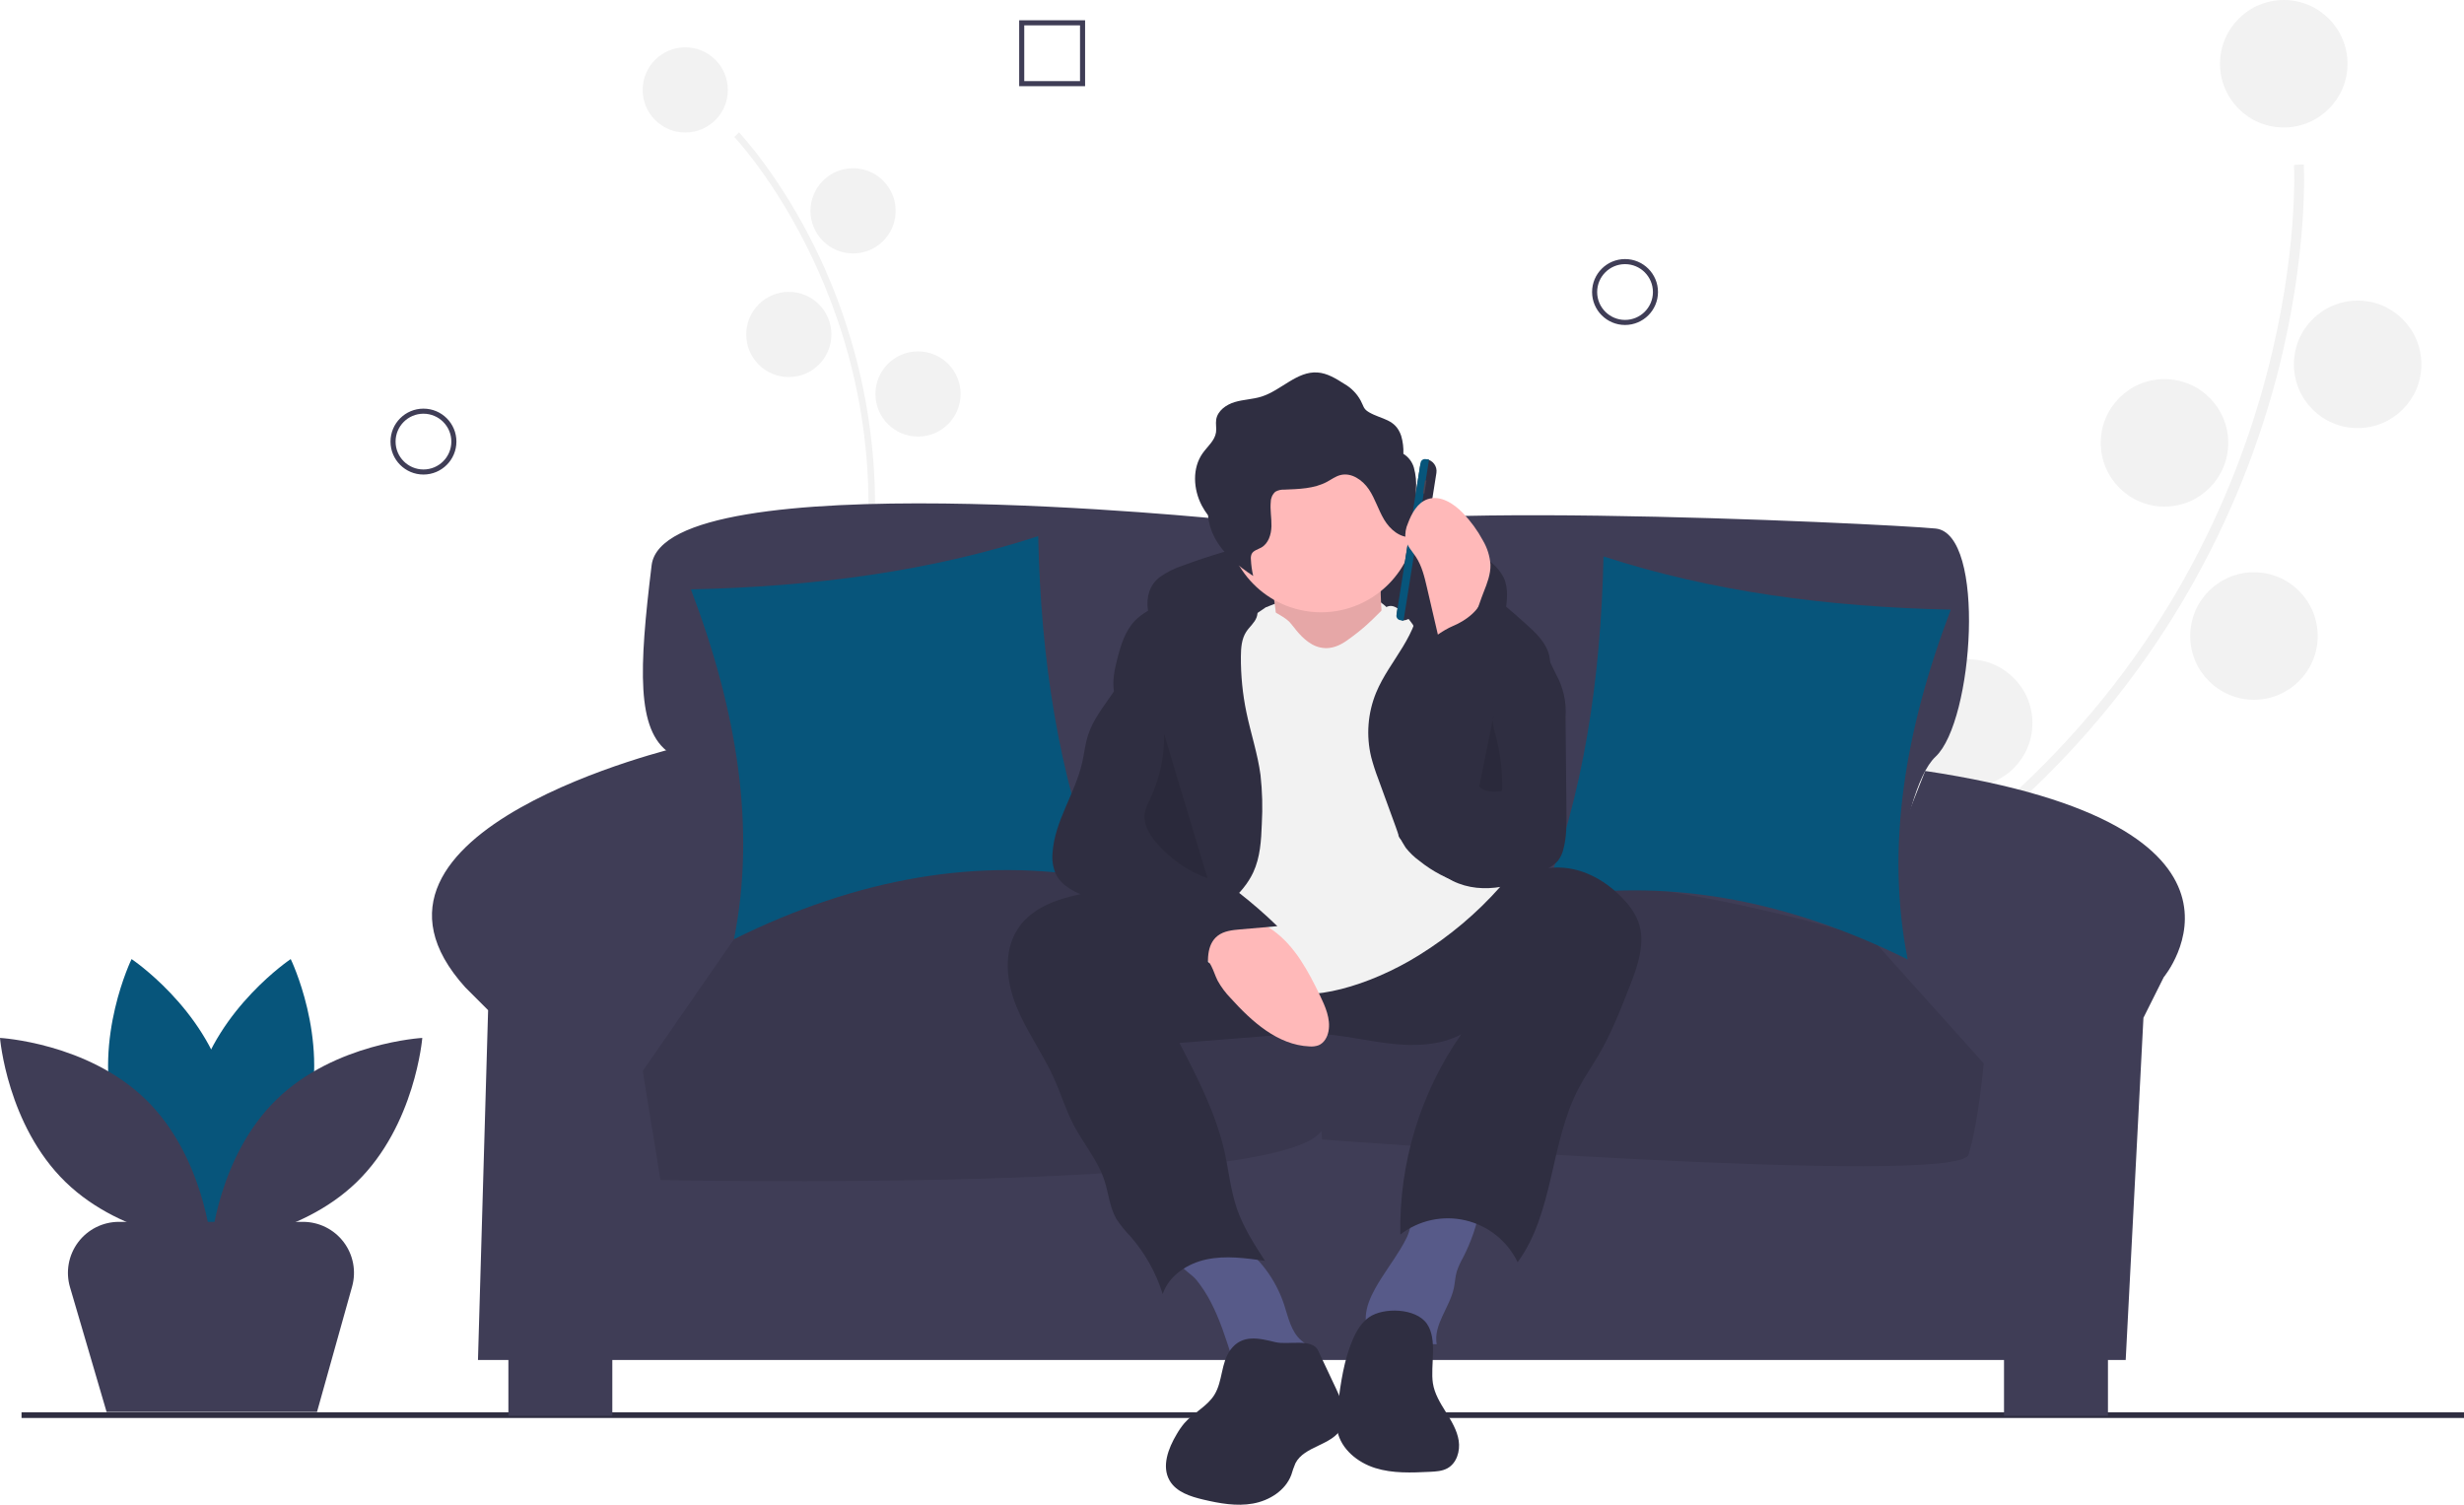
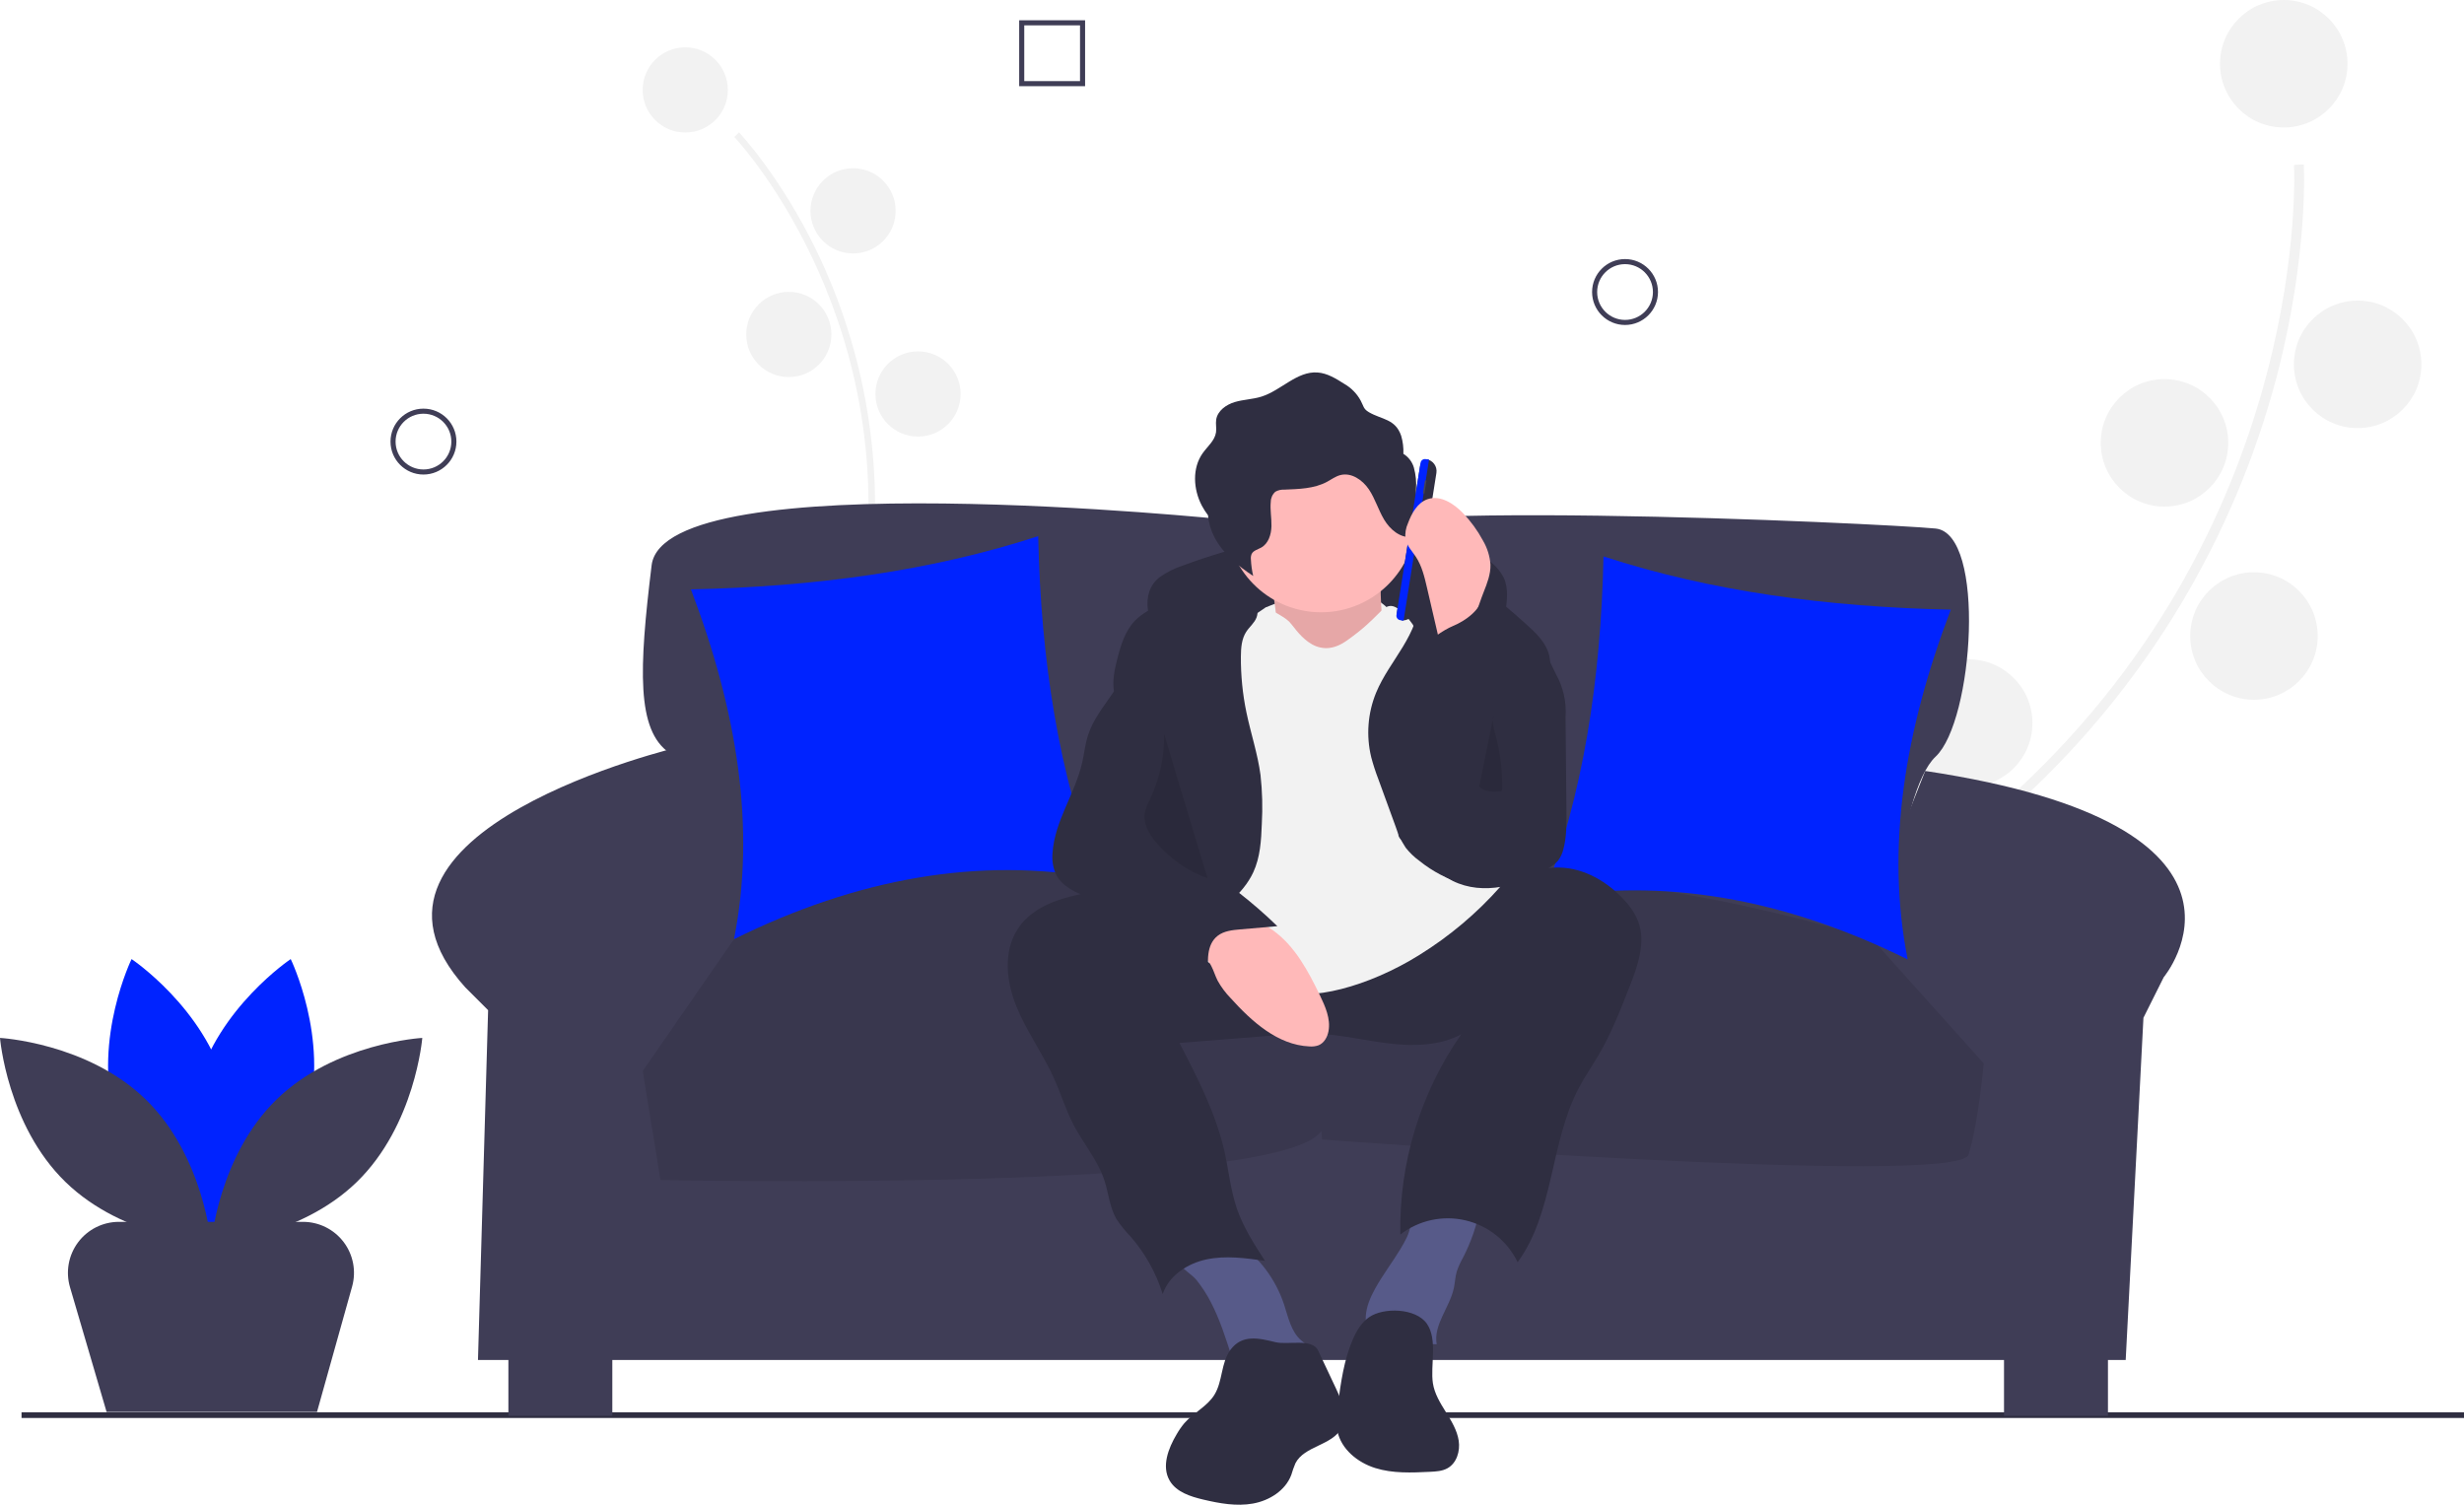
<svg xmlns="http://www.w3.org/2000/svg" id="b976bd8f-b438-4ec7-9dbf-0fc03a613a4f" data-name="Layer 1" width="972.005" height="593.594" viewBox="0 0 972.005 593.594">
  <path d="M481.561,526.202c-.403-.401-9.968-10.087-18.076-33.07-7.438-21.086-14.944-57.857-8.458-113.289,12.288-105.013-50.722-171.938-51.361-172.602l1.865-1.791c.162.168,16.362,17.199,30.776,47.096a231.447,231.447,0,0,1,21.288,127.598C445.329,484.977,483.003,523.988,483.385,524.37Z" transform="translate(-113.9974 -153.203)" fill="#f2f2f2" />
  <circle cx="270.322" cy="35.474" r="16.803" fill="#f2f2f2" />
  <circle cx="336.521" cy="83.176" r="16.803" fill="#f2f2f2" />
  <circle cx="311.173" cy="131.942" r="16.803" fill="#f2f2f2" />
  <circle cx="362.143" cy="155.421" r="16.803" fill="#f2f2f2" />
  <circle cx="319.771" cy="221.65" r="16.803" fill="#f2f2f2" />
  <path d="M491.569,524.395s-26.135-36.196,15.479-78.289Z" transform="translate(-113.9974 -153.203)" fill="#f2f2f2" />
  <path d="M471.316,528.568s-17.862-40.916-75.272-26.51Z" transform="translate(-113.9974 -153.203)" fill="#f2f2f2" />
  <path d="M798.228,657.257c-.071-.847-1.571-21.163,11.49-55.215C821.702,570.801,848.825,521.624,909.995,464.759c115.884-107.726,109.025-245.108,108.941-246.485l3.863-.231c.021.349,1.957,35.47-10.627,83.518A346.353,346.353,0,0,1,912.629,467.594C796.944,575.135,802.019,656.134,802.084,656.94Z" transform="translate(-113.9974 -153.203)" fill="#f2f2f2" />
  <circle cx="900.904" cy="25.151" r="25.146" fill="#f2f2f2" />
  <circle cx="930.048" cy="143.727" r="25.146" fill="#f2f2f2" />
  <circle cx="853.855" cy="174.696" r="25.146" fill="#f2f2f2" />
  <circle cx="889.149" cy="250.898" r="25.146" fill="#f2f2f2" />
  <circle cx="776.617" cy="285.246" r="25.146" fill="#f2f2f2" />
  <path d="M811.384,664.909s5.341-66.596,93.591-74.181Z" transform="translate(-113.9974 -153.203)" fill="#f2f2f2" />
  <path d="M784.26,650.013s19.345-63.947-60.042-103.234Z" transform="translate(-113.9974 -153.203)" fill="#f2f2f2" />
-   <path d="M235.418,593.579c-8.382,30.986-37.093,50.176-37.093,50.176s-15.121-31.047-6.738-62.033,37.093-50.176,37.093-50.176S243.8,562.593,235.418,593.579Z" transform="translate(-113.9974 -153.203)" fill="#07557b" />
-   <path d="M159.163,593.579c8.382,30.986,37.093,50.176,37.093,50.176s15.121-31.047,6.738-62.033-37.093-50.176-37.093-50.176S150.781,562.593,159.163,593.579Z" transform="translate(-113.9974 -153.203)" fill="#07557b" />
+   <path d="M235.418,593.579c-8.382,30.986-37.093,50.176-37.093,50.176s-15.121-31.047-6.738-62.033,37.093-50.176,37.093-50.176S243.8,562.593,235.418,593.579Z" transform="translate(-113.9974 -153.203)" fill="#0023ff" />
+   <path d="M159.163,593.579c8.382,30.986,37.093,50.176,37.093,50.176s15.121-31.047,6.738-62.033-37.093-50.176-37.093-50.176S150.781,562.593,159.163,593.579Z" transform="translate(-113.9974 -153.203)" fill="#0023ff" />
  <path d="M171.481,586.92c23.001,22.39,25.81,56.81,25.81,56.81s-34.482-1.883-57.483-24.273-25.81-56.81-25.81-56.81S148.48,564.529,171.481,586.92Z" transform="translate(-113.9974 -153.203)" fill="#3f3d56" />
  <path d="M223.101,586.92c-23.001,22.39-25.81,56.81-25.81,56.81s34.482-1.883,57.483-24.273,25.81-56.81,25.81-56.81S246.102,564.529,223.101,586.92Z" transform="translate(-113.9974 -153.203)" fill="#3f3d56" />
  <rect x="8.496" y="557.13" width="963.51" height="2.241" fill="#2f2e41" />
  <path d="M631.048,366.203s-10-10-33-8c0,0-222-23-227,18s-6,65,7,74c0,0,42.5,38.5,20.5,72.5l-12,20,471-4s5-73,20-87,20-88,0-90S625.548,348.703,631.048,366.203Z" transform="translate(-113.9974 -153.203)" fill="#3f3d56" />
  <path d="M382.548,447.703s-141,33-85,95l9,9-4,138h650l7-135,8-16s49.819-59.75-94.091-81.375L847.548,522.703l-438-3S406.548,445.703,382.548,447.703Z" transform="translate(-113.9974 -153.203)" fill="#3f3d56" />
  <rect x="200.55" y="527.5" width="41" height="31" fill="#3f3d56" />
  <rect x="790.55" y="527.5" width="41" height="31" fill="#3f3d56" />
  <path d="M623.441,523.203s-97.894-69.5-219.894.5l-36,52,7,43s253,4,256-23S623.441,523.203,623.441,523.203Z" transform="translate(-113.9974 -153.203)" fill="#3f3d56" />
  <path d="M852.548,523.703s-171.752-55-223.376,0l6.376,79s251,19,255,6,6-36,6-36Z" transform="translate(-113.9974 -153.203)" fill="#3f3d56" />
  <path d="M852.548,523.703s-171.752-55-223.376,0l.142,1.762c-.169-.818-.266-1.262-.266-1.262s-103.5-70.5-225.5-.5l-36,52,7,43s244.984,5.211,260.724-19.425l.276,3.425s251,19,255,6,6-36,6-36Z" transform="translate(-113.9974 -153.203)" opacity="0.1" />
-   <path d="M386.548,385.703c48.603-1.034,94.679-7.202,137-21,1.029,48.681,8.029,94.209,24,135-47.315-8.598-95.336-.09-144,24C412.288,479.697,404.731,433.435,386.548,385.703Z" transform="translate(-113.9974 -153.203)" fill="#07557b" />
-   <path d="M883.548,393.703c-48.603-1.034-94.679-7.202-137-21-1.029,48.681-8.029,94.209-24,135,47.315-8.598,95.336-.09,144,24C857.807,487.697,865.364,441.435,883.548,393.703Z" transform="translate(-113.9974 -153.203)" fill="#07557b" />
+   <path d="M386.548,385.703c48.603-1.034,94.679-7.202,137-21,1.029,48.681,8.029,94.209,24,135-47.315-8.598-95.336-.09-144,24C412.288,479.697,404.731,433.435,386.548,385.703Z" transform="translate(-113.9974 -153.203)" fill="#0023ff" />
+   <path d="M883.548,393.703c-48.603-1.034-94.679-7.202-137-21-1.029,48.681-8.029,94.209-24,135,47.315-8.598,95.336-.09,144,24C857.807,487.697,865.364,441.435,883.548,393.703Z" transform="translate(-113.9974 -153.203)" fill="#0023ff" />
  <path d="M571.42,380.928a33.84,33.84,0,0,1,9.263-4.645,236.206,236.206,0,0,1,65.268-14.208c19.407-1.376,40.442.258,55.6,12.456a19.118,19.118,0,0,1,5.64,6.571c1.907,4.115,1.329,8.899.712,13.392a15.133,15.133,0,0,1-1.299,5.042c-2.04,3.884-7.062,5.244-11.424,4.779s-8.455-2.311-12.758-3.167a57.027,57.027,0,0,0-8.058-.821l-26.985-1.461c-16.78-.908-33.781-1.802-50.241,1.585a50.044,50.044,0,0,0-14.516,5.002c-3.759,2.111-6.291,5.139-9.779,1.241C566.716,399.843,563.324,387.254,571.42,380.928Z" transform="translate(-113.9974 -153.203)" fill="#2f2e41" />
  <path d="M613.235,392.861s36.295-16.27,50.063,2.503-7.509,11.264-7.509,11.264l-23.78,7.509L605.726,409.131Z" transform="translate(-113.9974 -153.203)" fill="#f2f2f2" />
  <path d="M615.112,380.971s5.006,23.78,1.252,30.038,21.277,15.019,21.277,15.019l23.78-10.013s-6.258-38.798,0-46.308Z" transform="translate(-113.9974 -153.203)" fill="#ffb9b9" />
  <path d="M615.112,380.971s5.006,23.78,1.252,30.038,21.277,15.019,21.277,15.019l23.78-10.013s-6.258-38.798,0-46.308Z" transform="translate(-113.9974 -153.203)" opacity="0.1" />
  <path d="M591.66,666.906c3.581,6.865,5.902,14.303,8.271,21.674a1.763,1.763,0,0,0,2.191,1.457l22.262-.025c2.747-.003,6.433-.886,6.405-3.633-.02-1.93-1.993-3.134-3.462-4.387-4.075-3.477-5.136-9.211-6.824-14.295a48.497,48.497,0,0,0-18.045-24.237,10.561,10.561,0,0,0-3.858-1.907,10.756,10.756,0,0,0-4.229.229c-3.908.788-18.501,3.486-15.744,9.17,1.187,2.447,5.586,4.995,7.43,7.282A52.295,52.295,0,0,1,591.66,666.906Z" transform="translate(-113.9974 -153.203)" fill="#575a89" />
  <path d="M669.074,641.086a50.581,50.581,0,0,1-2.617,4.811c-3.225,5.319-7.031,10.281-10.035,15.729-1.873,3.398-3.45,7.071-3.657,10.945s1.158,7.999,4.249,10.344c3.232,2.452,7.662,2.566,11.679,1.994s8.009-1.722,12.055-1.419c-1.364-7.718,5.145-14.511,6.773-22.178.457-2.153.525-4.386,1.138-6.501a31.861,31.861,0,0,1,2.52-5.572,72.036,72.036,0,0,0,6.799-20.052c.153-.847-19.789-.985-21.66-.581C670.479,629.87,671.333,636.245,669.074,641.086Z" transform="translate(-113.9974 -153.203)" fill="#575a89" />
  <path d="M515.368,519.83c-5.693,8.909-4.381,20.715-.383,30.503s10.362,18.44,14.718,28.073c2.777,6.142,4.724,12.654,7.851,18.625,3.872,7.394,9.525,13.911,12.124,21.843,1.656,5.056,2.036,10.598,4.719,15.192a46.56,46.56,0,0,0,5.528,6.858,63.372,63.372,0,0,1,12.741,22.757c2.452-7.305,9.795-12.094,17.336-13.674s15.356-.507,22.985.571c-4.256-6.593-8.553-13.27-11.09-20.696-2.454-7.182-3.178-14.823-4.83-22.231-3.389-15.191-10.63-29.201-17.797-43.017l36.842-2.922a143.638,143.638,0,0,1,18.101-.671c9.509.448,18.825,2.779,28.284,3.857s19.465.795,27.894-3.629a133.673,133.673,0,0,0-23.983,78.943,30.564,30.564,0,0,1,46.267,10.919c14.438-19.73,12.722-47.197,24.162-68.804,2.353-4.443,5.236-8.581,7.775-12.92,5.022-8.582,8.664-17.886,12.284-27.147,3.2-8.185,6.424-17.293,3.355-25.528a26.654,26.654,0,0,0-5.469-8.411c-6.601-7.278-15.789-12.661-25.612-12.885-15.079-.344-27.535,10.833-40.763,18.081-15.58,8.537-33.756,11.93-51.478,10.675-18.169-1.286-35.522-7.234-52.832-12.472a251.371,251.371,0,0,0-26.367-6.802c-7.423-1.392-14.493.15-21.808,2.048C527.957,509.034,519.952,512.656,515.368,519.83Z" transform="translate(-113.9974 -153.203)" fill="#2f2e41" />
  <path d="M672.684,357.191A37.578,37.578,0,0,1,635.137,394.738a36.643,36.643,0,0,1-6.671-.601,37.545,37.545,0,1,1,44.218-36.946Z" transform="translate(-113.9974 -153.203)" fill="#ffb9b9" />
  <path d="M613.235,392.861s6.884,3.129,9.387,5.632,10.013,16.27,22.528,7.509,13.767-13.767,17.522-13.767,8.761,7.509,8.761,7.509l34.418,103.254a144.148,144.148,0,0,1-31.915,26.909c-20.025,12.516-43.805,18.773-55.069,13.767s-32.541-8.761-36.295-18.773-10.013-40.05-10.013-40.05l17.522-76.345Z" transform="translate(-113.9974 -153.203)" fill="#f2f2f2" />
  <path d="M608.403,497.289c2.729-5.894,3.125-12.565,3.356-19.056a115.514,115.514,0,0,0-.509-19.277c-1.109-8.372-3.835-16.438-5.557-24.705a104.443,104.443,0,0,1-2.189-22.049c.025-3.38.27-6.937,2.111-9.771,1.285-1.977,3.294-3.508,4.097-5.725,1.574-4.347-2.315-8.898-6.578-10.688-5.071-2.129-10.866-1.987-16.201-.65s-10.311,3.794-15.24,6.234c-3.56,1.763-7.196,3.58-9.957,6.437-3.885,4.02-5.593,9.62-6.973,15.037-1.104,4.336-2.085,8.858-1.245,13.253,1.364,7.137,7.182,12.505,10.284,19.076,3.602,7.63,3.359,16.523,1.927,24.838s-3.976,16.446-4.76,24.847.42,17.432,5.683,24.027c2.145,2.687,7.964,9.057,11.89,8.336,3.085-.566,7.557-7.357,10.042-9.509C595.763,511.724,604.28,506.193,608.403,497.289Z" transform="translate(-113.9974 -153.203)" fill="#2f2e41" />
  <path d="M673.975,388.779c.11,6.98-2.967,13.615-6.586,19.586s-7.869,11.617-10.536,18.068a41.413,41.413,0,0,0-1.933,25.477,82.197,82.197,0,0,0,2.761,8.525l6.857,18.809a32.647,32.647,0,0,0,3.976,8.349,26.961,26.961,0,0,0,5.404,5.199,50.437,50.437,0,0,0,17.632,9.199c6.452,1.705,13.511,1.598,19.607-1.119a283.723,283.723,0,0,1,12.179-75.196c1.371-4.505,2.869-9.248,1.812-13.837-1.185-5.14-5.313-8.999-9.238-12.523-12.002-10.778-25.201-22.099-41.266-23.552C665.349,374.924,673.896,383.732,673.975,388.779Z" transform="translate(-113.9974 -153.203)" fill="#2f2e41" />
  <path d="M591.842,534.291c.952,1.863,1.544,3.893,2.486,5.761a32.189,32.189,0,0,0,5.107,6.867c8.368,9.279,18.597,18.523,31.08,19.082a8.523,8.523,0,0,0,3.663-.461c2.184-.908,3.474-3.248,3.899-5.574.885-4.847-1.254-9.683-3.397-14.12-4.643-9.616-9.867-19.477-18.56-25.679-8.569-6.114-20.051-7.598-30.044-4.52-4.528,1.395-12.037,3.831-6.041,7.962C584.582,526.744,589.205,529.13,591.842,534.291Z" transform="translate(-113.9974 -153.203)" fill="#ffb9b9" />
  <path d="M599.351,685.746c-3.731,5.071-2.983,12.319-6.288,17.677-2.865,4.644-8.264,7.08-11.848,11.195a30.01,30.01,0,0,0-3.046,4.382c-3.324,5.568-6.026,12.705-2.752,18.303,2.634,4.503,8.17,6.263,13.247,7.463,6.417,1.516,13.085,2.73,19.576,1.571s12.835-5.133,15.15-11.308a43.683,43.683,0,0,1,1.62-4.571c3.518-6.926,14.554-7.001,18.155-13.885,2.52-4.817.203-10.641-2.112-15.56l-7.072-15.024c-2.347-4.986-11.86-2.119-16.82-3.313C610.69,681.117,604.004,679.401,599.351,685.746Z" transform="translate(-113.9974 -153.203)" fill="#2f2e41" />
  <path d="M654.049,672.84c-3.001,2.103-4.941,5.403-6.398,8.766-3.5,8.074-4.702,16.926-5.869,25.649-.468,3.494-.933,7.071-.202,10.52,1.508,7.123,7.963,12.369,14.911,14.547s14.4,1.843,21.673,1.486c2.336-.115,4.765-.254,6.813-1.384,3.655-2.015,5.083-6.753,4.456-10.879s-2.881-7.798-5.088-11.341-4.463-7.212-5.095-11.338c-1.063-6.94,1.937-17.127-2.327-23.405C672.65,669.168,659.751,668.843,654.049,672.84Z" transform="translate(-113.9974 -153.203)" fill="#2f2e41" />
  <path d="M671.74,337.624a9.53,9.53,0,0,0-4.134-5.395,21.872,21.872,0,0,0-.873-7.12c-2.274-6.722-7.66-6.337-12.743-9.309-2.205-1.289-2.069-2.429-3.217-4.547a16.876,16.876,0,0,0-6.503-6.635c-3.261-2.077-6.703-4.217-10.56-4.48-8.106-.553-14.321,7.072-22.069,9.519-3.415,1.079-7.085,1.123-10.518,2.143s-6.858,3.454-7.37,6.999c-.236,1.636.181,3.315-.059,4.951-.476,3.252-3.329,5.529-5.239,8.203-4.223,5.914-3.74,14.269-.363,20.704a29.102,29.102,0,0,0,2.435,3.811,23.441,23.441,0,0,0,2.571,8.705c3.377,6.435,9.188,11.243,15.259,15.238a36.016,36.016,0,0,1-.9-6.498,4.482,4.482,0,0,1,.276-2.153c.676-1.413,2.462-1.789,3.824-2.563,2.821-1.603,3.927-5.151,4.009-8.395s-.606-6.493-.266-9.72a5.311,5.311,0,0,1,1.818-3.907,6.28,6.28,0,0,1,3.428-.817c5.78-.236,11.819-.342,16.918-3.075,1.739-.932,3.356-2.166,5.266-2.664,4.333-1.13,8.761,1.907,11.258,5.624s3.742,8.14,6.046,11.979,6.284,7.264,10.739,6.809a1.783,1.783,0,0,0,1.33-.592,1.994,1.994,0,0,0,.245-1.133l.249-17.028A25.737,25.737,0,0,0,671.74,337.624Z" transform="translate(-113.9974 -153.203)" fill="#2f2e41" />
  <path d="M552.915,426.692c-3.582,5.285-7.713,10.367-9.682,16.44-1.157,3.57-1.517,7.344-2.355,11.002-2.791,12.184-10.854,23.006-11.664,35.479a16.868,16.868,0,0,0,1.185,8.146c2.313,5.031,7.849,7.683,13.129,9.351s10.951,2.87,15.165,6.461a46.475,46.475,0,0,1,5.747,6.662,55.665,55.665,0,0,0,26.589,18.192c-.826-5.695-1.214-12.559,3.338-16.079,2.464-1.905,5.757-2.245,8.86-2.513l14.664-1.267a188.441,188.441,0,0,0-32.146-25.042c-4.055-2.505-8.468-5.147-10.32-9.539-1.157-2.746-1.142-5.821-1.169-8.801a216.863,216.863,0,0,0-2.763-32.556c-1.207-7.476-2.806-14.886-4.634-22.235-.513-2.063-3.547-11.317-7.281-9.152-.879.51-1.702,6.38-2.216,7.599A46.086,46.086,0,0,1,552.915,426.692Z" transform="translate(-113.9974 -153.203)" fill="#2f2e41" />
  <path d="M573.209,442.736a57.441,57.441,0,0,1-5.488,25.597,21.152,21.152,0,0,0-2.149,5.639c-.657,4.208,1.738,8.281,4.475,11.544A47.469,47.469,0,0,0,590.342,499.635" transform="translate(-113.9974 -153.203)" opacity="0.1" />
  <path d="M666.641,397.887l.883.14a2.951,2.951,0,0,1-2.453-3.376l9.132-57.696a2.951,2.951,0,0,1,3.376-2.453l-.883-.14a4.739,4.739,0,0,1,3.94,5.421l-8.573,54.163A4.739,4.739,0,0,1,666.641,397.887Z" transform="translate(-113.9974 -153.203)" fill="#2f2e41" />
-   <path d="M671.362,333.888h1.356a0,0,0,0,1,0,0V398.203a0,0,0,0,1,0,0h-1.356a1.744,1.744,0,0,1-1.744-1.744V335.632A1.744,1.744,0,0,1,671.362,333.888Z" transform="matrix(0.9877, 0.15634, -0.15634, 0.9877, -48.5183, -253.6301)" fill="#07557b" />
+   <path d="M671.362,333.888h1.356a0,0,0,0,1,0,0V398.203a0,0,0,0,1,0,0h-1.356a1.744,1.744,0,0,1-1.744-1.744V335.632A1.744,1.744,0,0,1,671.362,333.888Z" transform="matrix(0.9877, 0.15634, -0.15634, 0.9877, -48.5183, -253.6301)" fill="#0023ff" />
  <rect x="675.723" y="342.677" width="0.596" height="5.245" rx="0.168" transform="translate(-51.69872 -254.6483) rotate(8.99473)" fill="#464353" />
  <path d="M699.27,386.789c1.381-3.478,2.784-7.074,2.689-10.815a21.791,21.791,0,0,0-3.001-9.6,49.065,49.065,0,0,0-7.829-10.747c-3.673-3.821-8.979-7.234-13.988-5.499-3.977,1.377-6.245,5.518-7.716,9.461a11.892,11.892,0,0,0-1.004,6.155c.488,2.715,2.585,4.799,4.104,7.102,2.382,3.61,3.403,7.923,4.381,12.136l2.454,10.567,4.216,18.15c-.111-.478,7.829-7.999,8.772-9.6C695.386,398.943,697.06,392.357,699.27,386.789Z" transform="translate(-113.9974 -153.203)" fill="#ffb9b9" />
  <path d="M721.814,406.719l5.989,12.455a29.926,29.926,0,0,1,3.776,16.841l.355,37.36c.048,4.992.086,10.06-1.229,14.877a11.914,11.914,0,0,1-2.065,4.442,13.885,13.885,0,0,1-3.542,2.853c-11.334,7.082-26.03,11.106-38.005,5.172a52.594,52.594,0,0,1-7.792-5.086c-4.772-3.534-9.615-7.137-13.185-11.883-3.737-4.967,13.445-23.862,10.931-29.547-4.503-10.183-2.011-34.333-9-43-1.017-1.261,8.228-.125,8.191-1.745-.074-3.275,7.78-8.009,10.809-9.255,5.175-2.128,11.134-6.472,12-12,11.005,14.432-19.897,58.039-2.531,63.312a1.792,1.792,0,0,0,2.756-1.532c.986-4.125,1.334-8.372,2.055-12.551a71.489,71.489,0,0,1,7.542-21.75C710.927,411.873,717.587,397.928,721.814,406.719Z" transform="translate(-113.9974 -153.203)" fill="#2f2e41" />
  <path d="M703.248,435.284c-.882,2.373-.081,4.997.599,7.435a74.918,74.918,0,0,1,2.73,21.738.791.791,0,0,1-.925.948c-2.889.177-6.196.196-8.156-1.934" transform="translate(-113.9974 -153.203)" opacity="0.1" />
  <path d="M239.048,710.203h-83l-14.438-49.22A20.118,20.118,0,0,1,160.914,635.203h72.609a20.118,20.118,0,0,1,19.373,25.542Z" transform="translate(-113.9974 -153.203)" fill="#3f3d56" />
  <path d="M281.048,340.404a13,13,0,1,1,13-13A13.014,13.014,0,0,1,281.048,340.404Zm0-24a11,11,0,1,0,11,11A11.012,11.012,0,0,0,281.048,316.404Z" transform="translate(-113.9974 -153.203)" fill="#3f3d56" />
  <path d="M755.048,281.404a13,13,0,1,1,13-13A13.014,13.014,0,0,1,755.048,281.404Zm0-24a11,11,0,1,0,11,11A11.012,11.012,0,0,0,755.048,257.404Z" transform="translate(-113.9974 -153.203)" fill="#3f3d56" />
  <path d="M542.048,187.203h-26v-26h26Zm-24-2h22v-22h-22Z" transform="translate(-113.9974 -153.203)" fill="#3f3d56" />
</svg>
